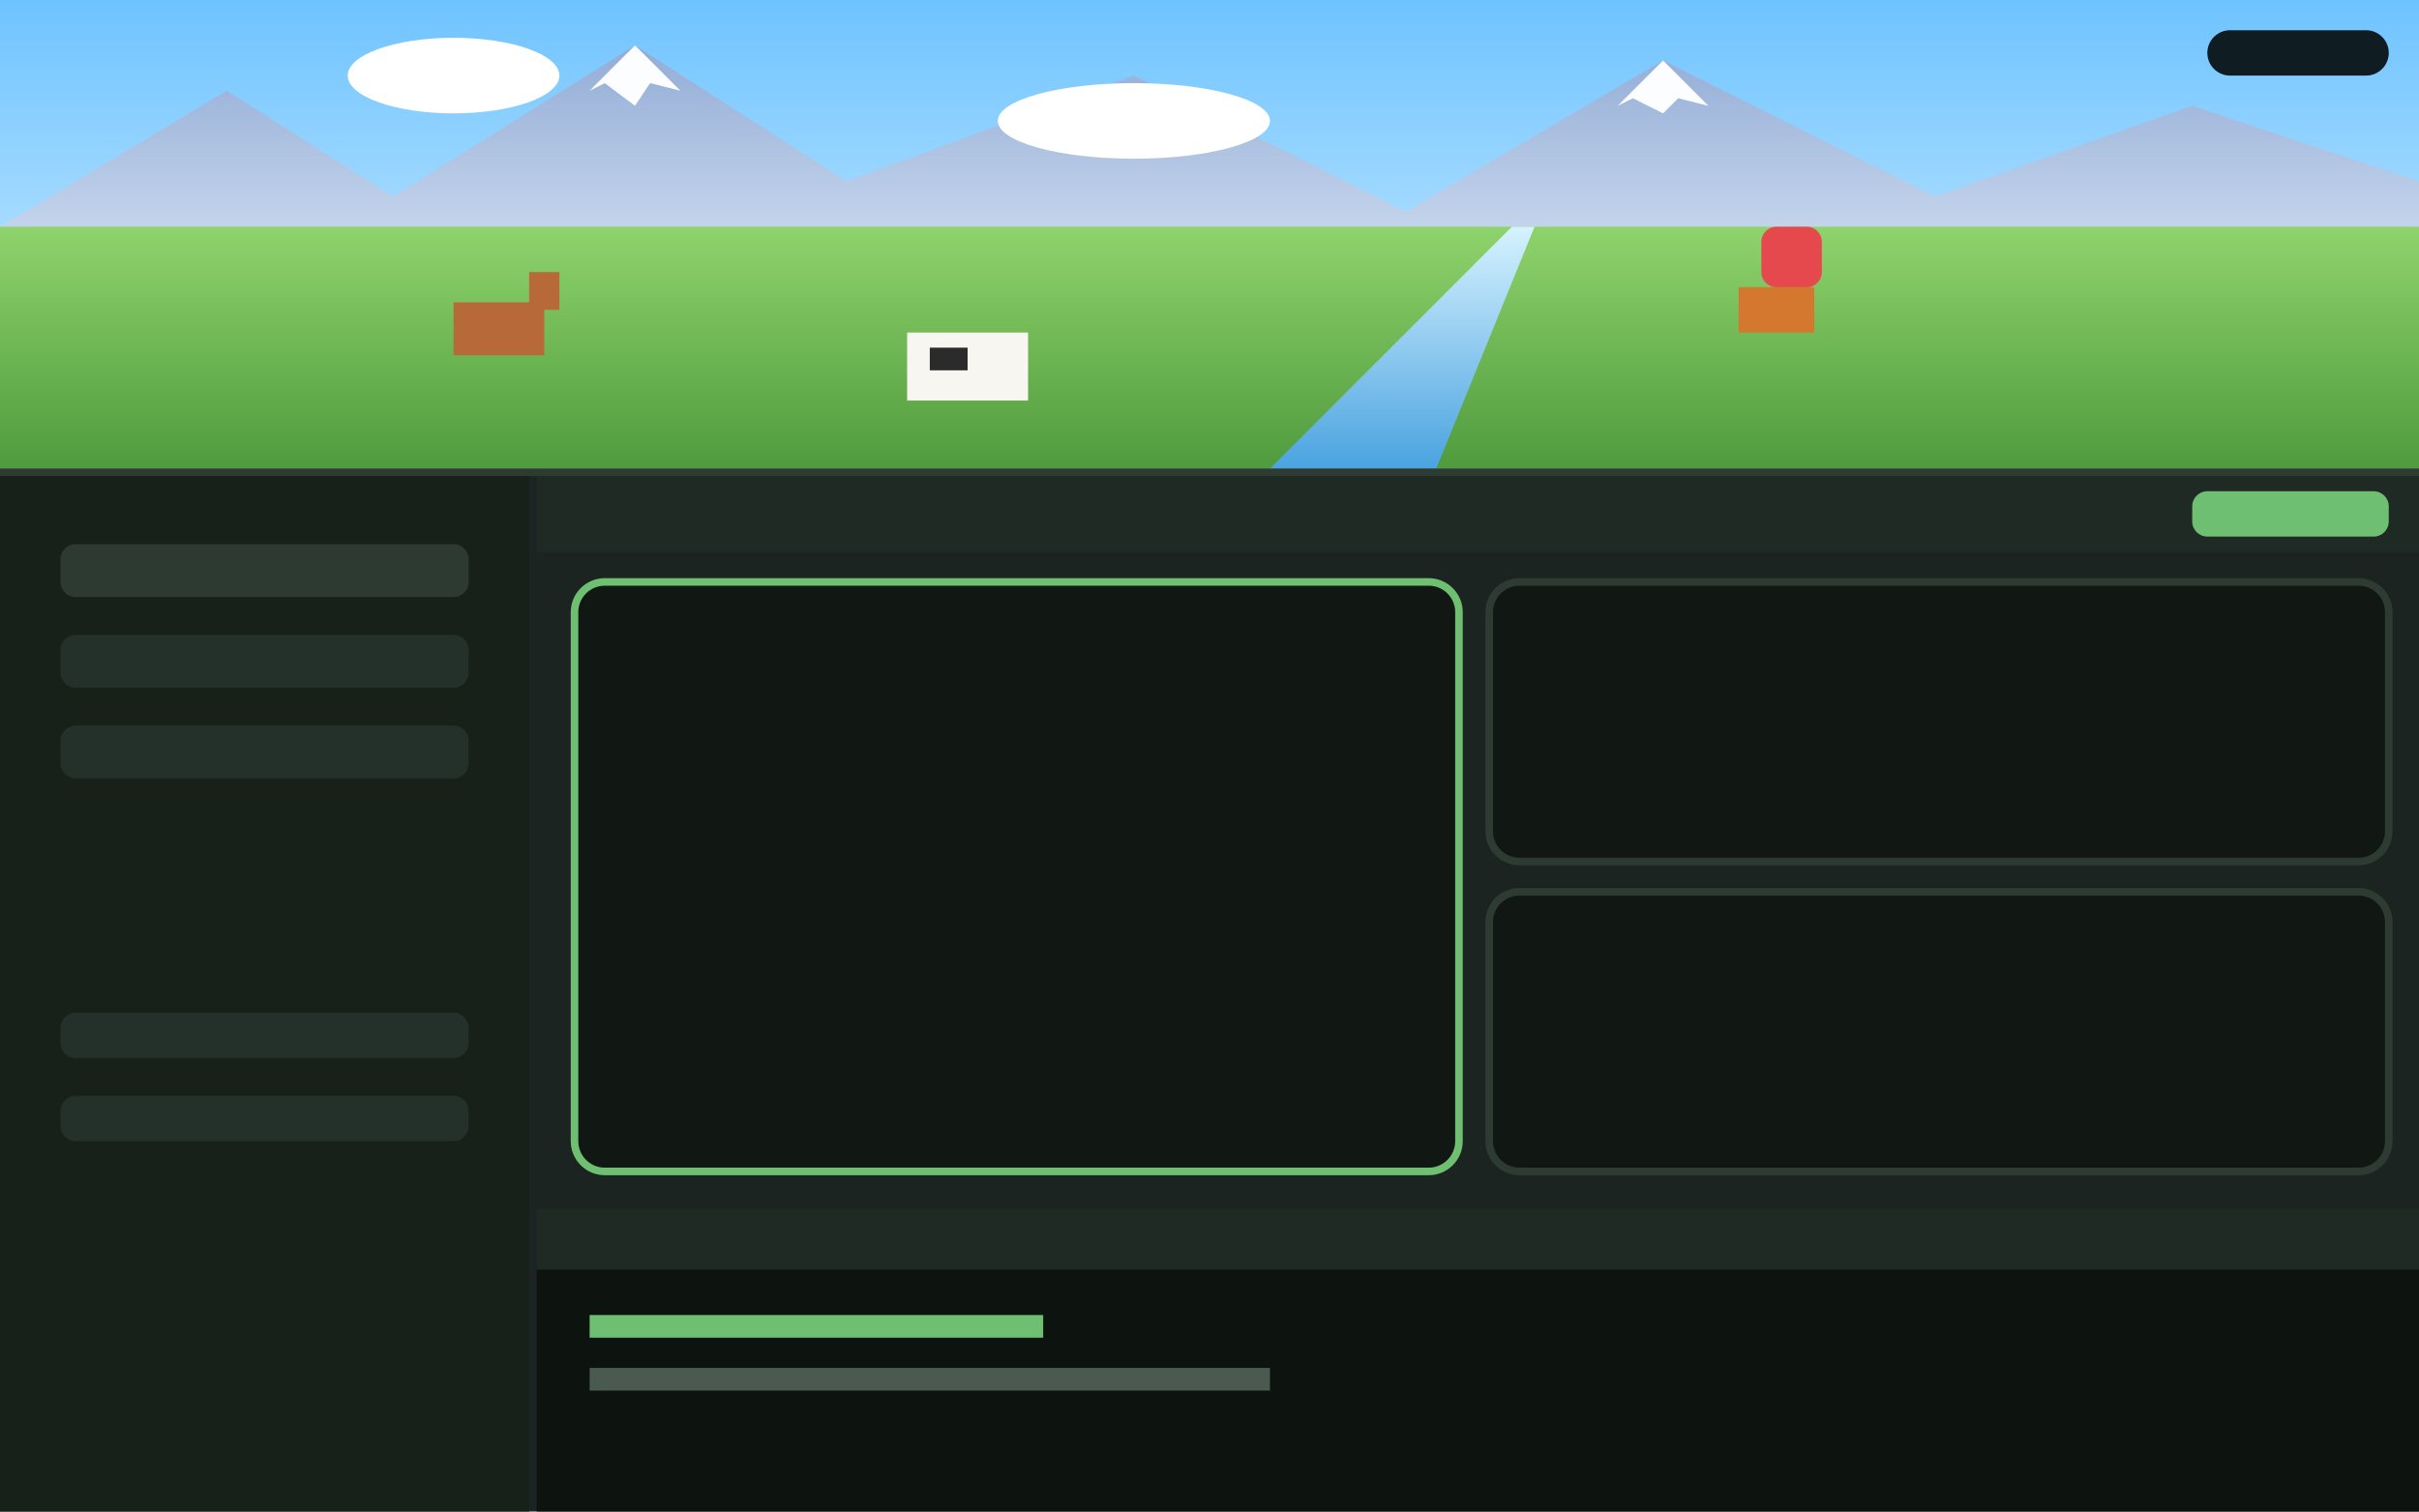
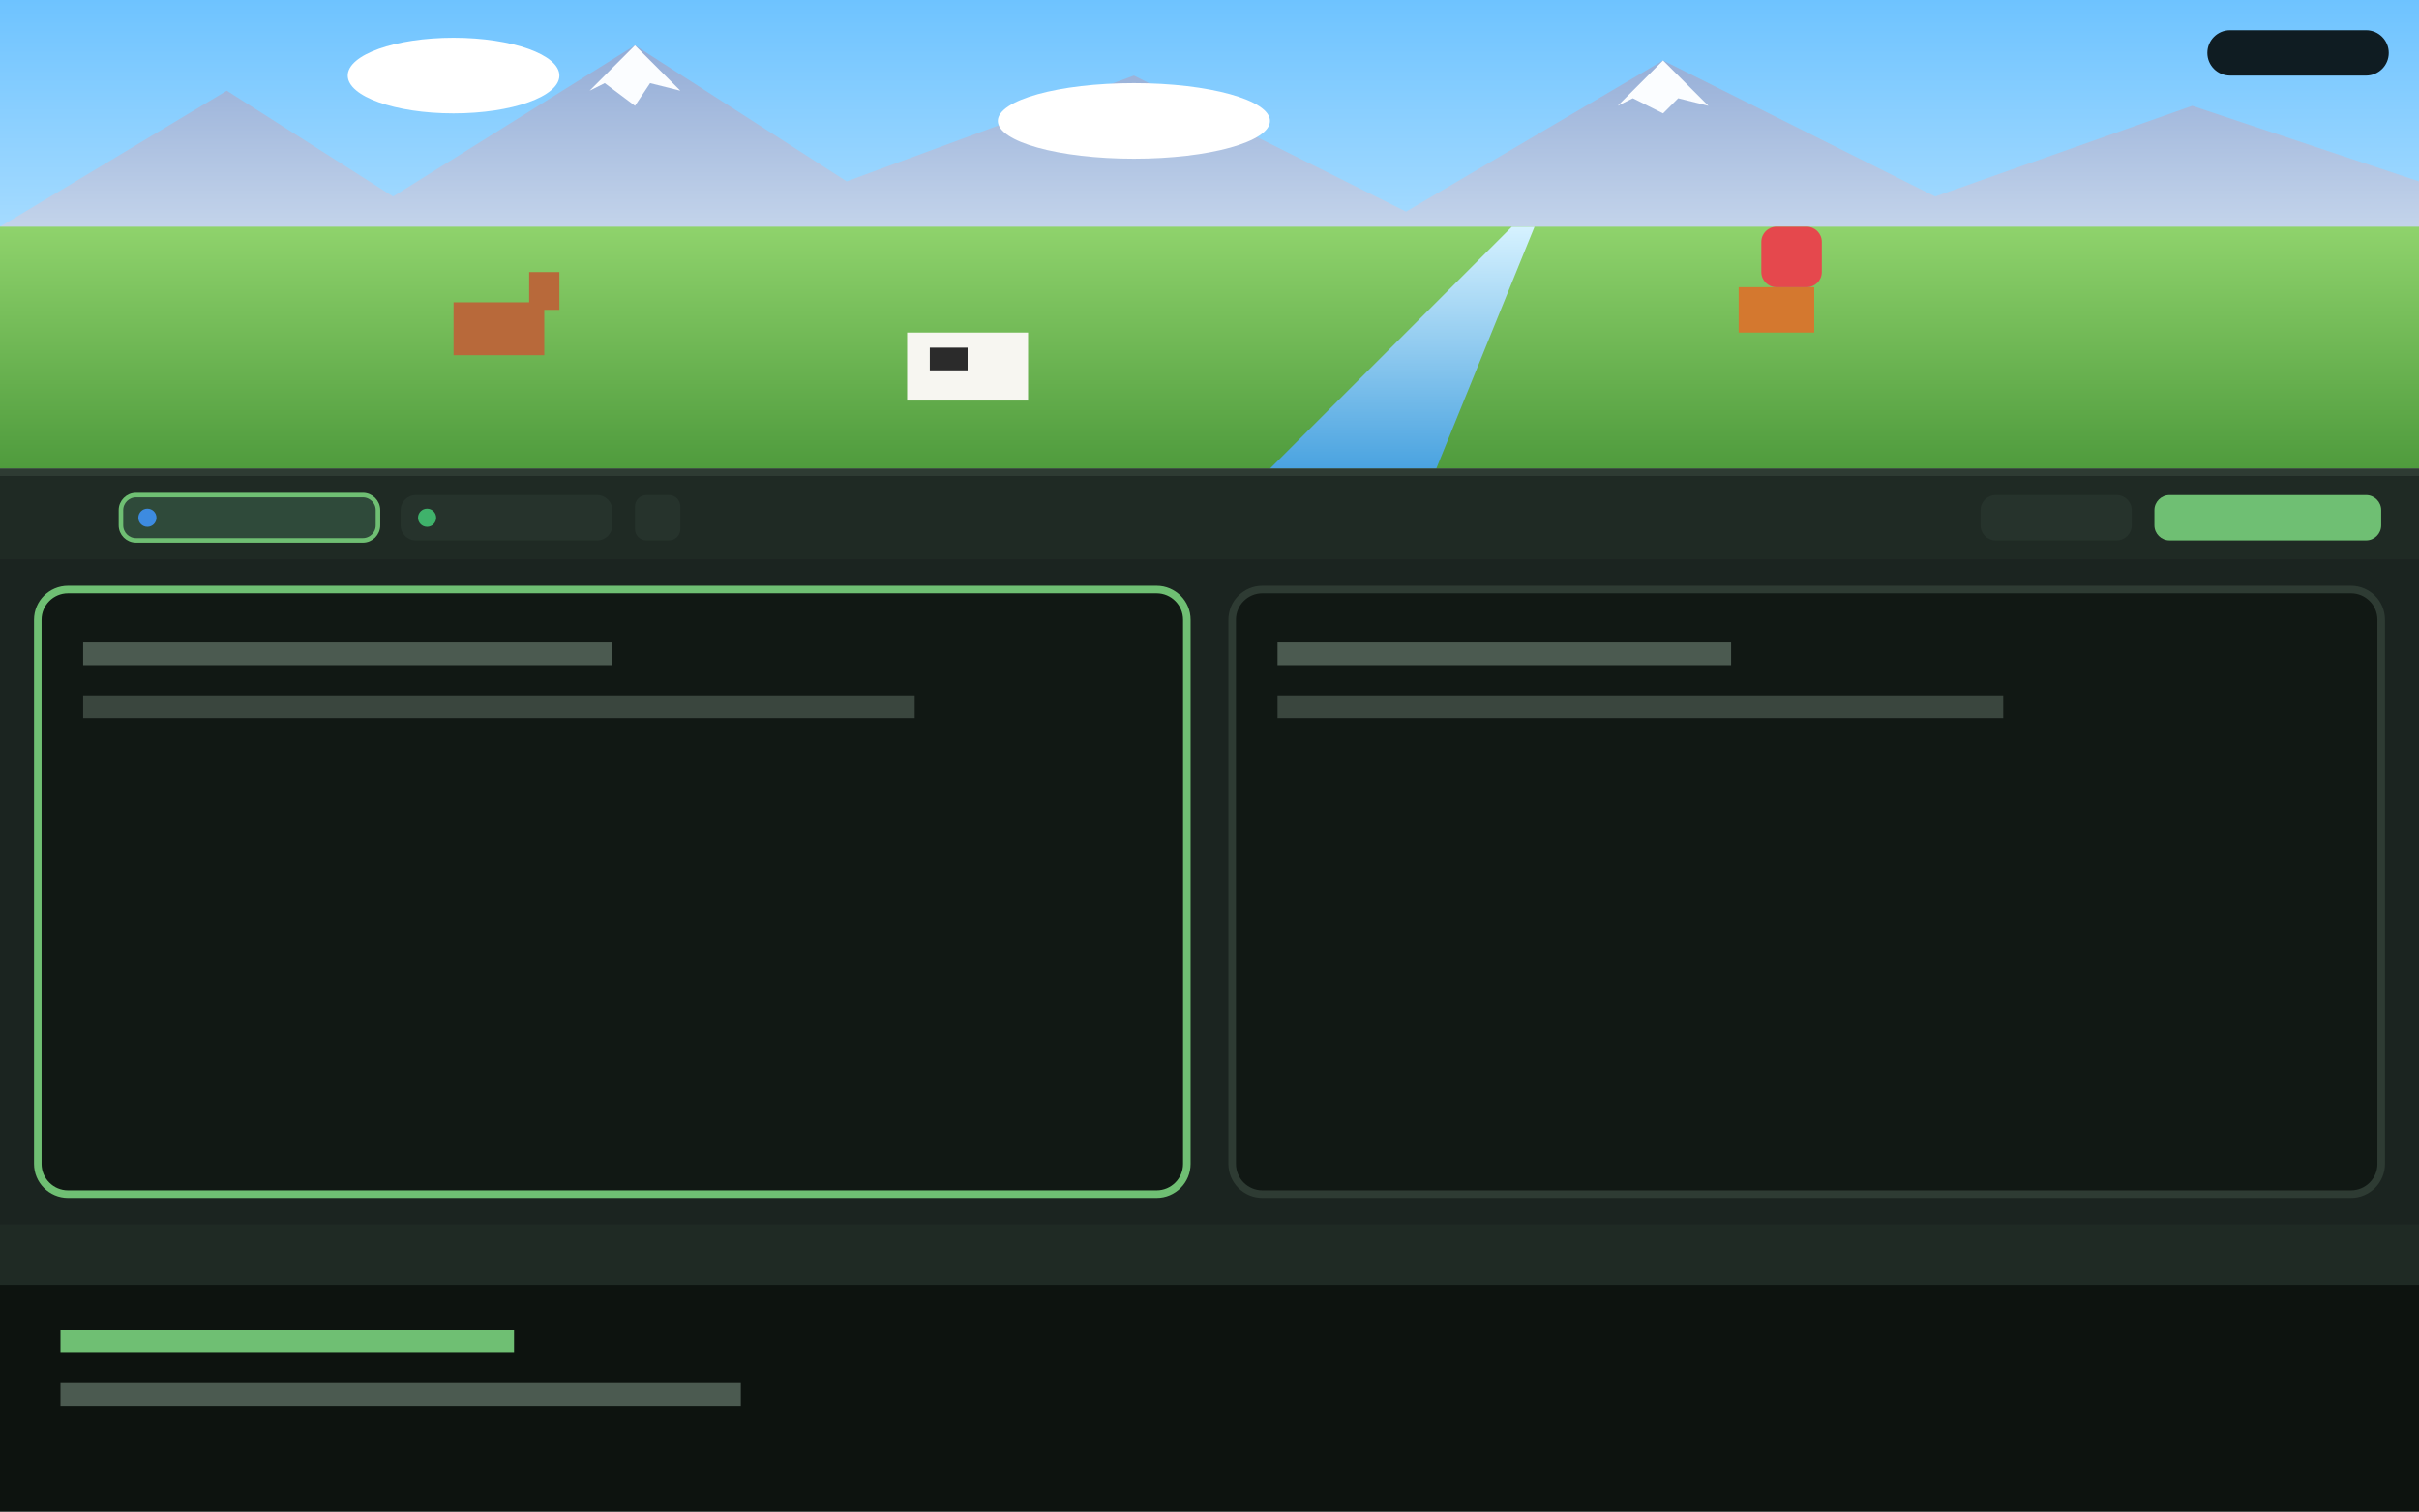
<svg xmlns="http://www.w3.org/2000/svg" width="320" height="200" viewBox="0 0 320 200">
  <defs>
    <linearGradient id="sky" x1="0" y1="0" x2="0" y2="1">
      <stop offset="0" stop-color="#6ec3ff" />
      <stop offset="1" stop-color="#dff4ff" />
    </linearGradient>
    <linearGradient id="mt" x1="0" y1="0" x2="0" y2="1">
      <stop offset="0" stop-color="#93acd6" />
      <stop offset="1" stop-color="#cbdaee" />
    </linearGradient>
    <linearGradient id="grass" x1="0" y1="0" x2="0" y2="1">
      <stop offset="0" stop-color="#8fd36c" />
      <stop offset="1" stop-color="#4f9b3d" />
    </linearGradient>
    <linearGradient id="creek" x1="0" y1="0" x2="0" y2="1">
      <stop offset="0" stop-color="#d6f2ff" />
      <stop offset="1" stop-color="#4aa3e0" />
    </linearGradient>
  </defs>
  <rect width="320" height="200" fill="#1b2420" />
  <rect width="320" height="62" fill="url(#sky)" />
  <path d="M0 30 L30 12 L52 26 L84 6 L112 24 L150 10 L186 28 L220 8 L256 26 L290 14 L320 24 L320 34 L0 34Z" fill="url(#mt)" />
  <path d="M84 6 L90 12 L86 11 L84 14 L80 11 L78 12Z M220 8 L226 14 L222 13 L220 15 L216 13 L214 14Z" fill="#fbfdff" />
  <rect y="30" width="320" height="32" fill="url(#grass)" />
  <path d="M200 30 L203 30 L190 62 L168 62Z" fill="url(#creek)" />
  <ellipse cx="60" cy="10" rx="14" ry="5" fill="#fff" />
  <ellipse cx="150" cy="16" rx="18" ry="5" fill="#fff" />
  <rect x="60" y="40" width="12" height="7" fill="#b8693a" />
  <rect x="70" y="36" width="4" height="5" fill="#b8693a" />
  <rect x="120" y="44" width="16" height="9" fill="#f7f6f1" />
  <rect x="123" y="46" width="5" height="3" fill="#2b2b2b" />
  <rect x="230" y="38" width="10" height="6" fill="#d4782f" />
  <rect x="233" y="30" width="8" height="8" rx="2" fill="#e5484d" />
  <rect x="292" y="4" width="24" height="6" rx="3" fill="#0f1c22" />
  <rect y="62" width="320" height="1" fill="#2e3b33" />
-   <rect y="63" width="70" height="137" fill="#172019" />
-   <rect x="8" y="72" width="54" height="7" rx="2" fill="#2c3a31" />
-   <rect x="8" y="84" width="54" height="7" rx="2" fill="#24302a" />
-   <rect x="8" y="96" width="54" height="7" rx="2" fill="#24302a" />
-   <rect x="8" y="134" width="54" height="6" rx="2" fill="#24302a" />
-   <rect x="8" y="145" width="54" height="6" rx="2" fill="#24302a" />
-   <rect x="71" y="63" width="249" height="10" fill="#1f2a24" />
-   <rect x="290" y="65" width="26" height="6" rx="2" fill="#6fbf73" />
-   <rect x="76" y="77" width="117" height="78" rx="4" fill="#111814" stroke="#6fbf73" />
-   <rect x="197" y="77" width="119" height="37" rx="4" fill="#111814" stroke="#2e3b33" />
-   <rect x="197" y="118" width="119" height="37" rx="4" fill="#111814" stroke="#2e3b33" />
-   <rect x="71" y="160" width="249" height="8" fill="#1f2a24" />
-   <rect x="71" y="168" width="249" height="32" fill="#0d130f" />
-   <rect x="78" y="174" width="60" height="3" fill="#6fbf73" />
-   <rect x="78" y="181" width="90" height="3" fill="#4b5a50" />
+   <rect y="63" width="320" height="11" fill="#1f2a24" />
+   <rect x="16" y="65.5" width="34" height="6" rx="2" fill="#2f4a3a" stroke="#6fbf73" stroke-width="0.6" />
+   <rect x="53" y="65.5" width="28" height="6" rx="2" fill="#26332c" />
+   <rect x="84" y="65.5" width="6" height="6" rx="1.5" fill="#26332c" />
+   <circle cx="19.5" cy="68.5" r="1.2" fill="#3d8be0" />
+   <circle cx="56.5" cy="68.5" r="1.2" fill="#3fb26b" />
+   <rect x="262" y="65.5" width="20" height="6" rx="2" fill="#26332c" />
+   <rect x="285" y="65.5" width="30" height="6" rx="2" fill="#6fbf73" />
+   <rect x="5" y="78" width="152" height="80" rx="4" fill="#111814" stroke="#6fbf73" />
+   <rect x="163" y="78" width="152" height="80" rx="4" fill="#111814" stroke="#2e3b33" />
+   <rect x="11" y="85" width="70" height="3" fill="#4b5a50" />
+   <rect x="11" y="92" width="110" height="3" fill="#3a463e" />
+   <rect x="169" y="85" width="60" height="3" fill="#4b5a50" />
+   <rect x="169" y="92" width="96" height="3" fill="#3a463e" />
+   <rect y="162" width="320" height="8" fill="#1f2a24" />
+   <rect y="170" width="320" height="30" fill="#0d130f" />
+   <rect x="8" y="176" width="60" height="3" fill="#6fbf73" />
+   <rect x="8" y="183" width="90" height="3" fill="#4b5a50" />
</svg>
